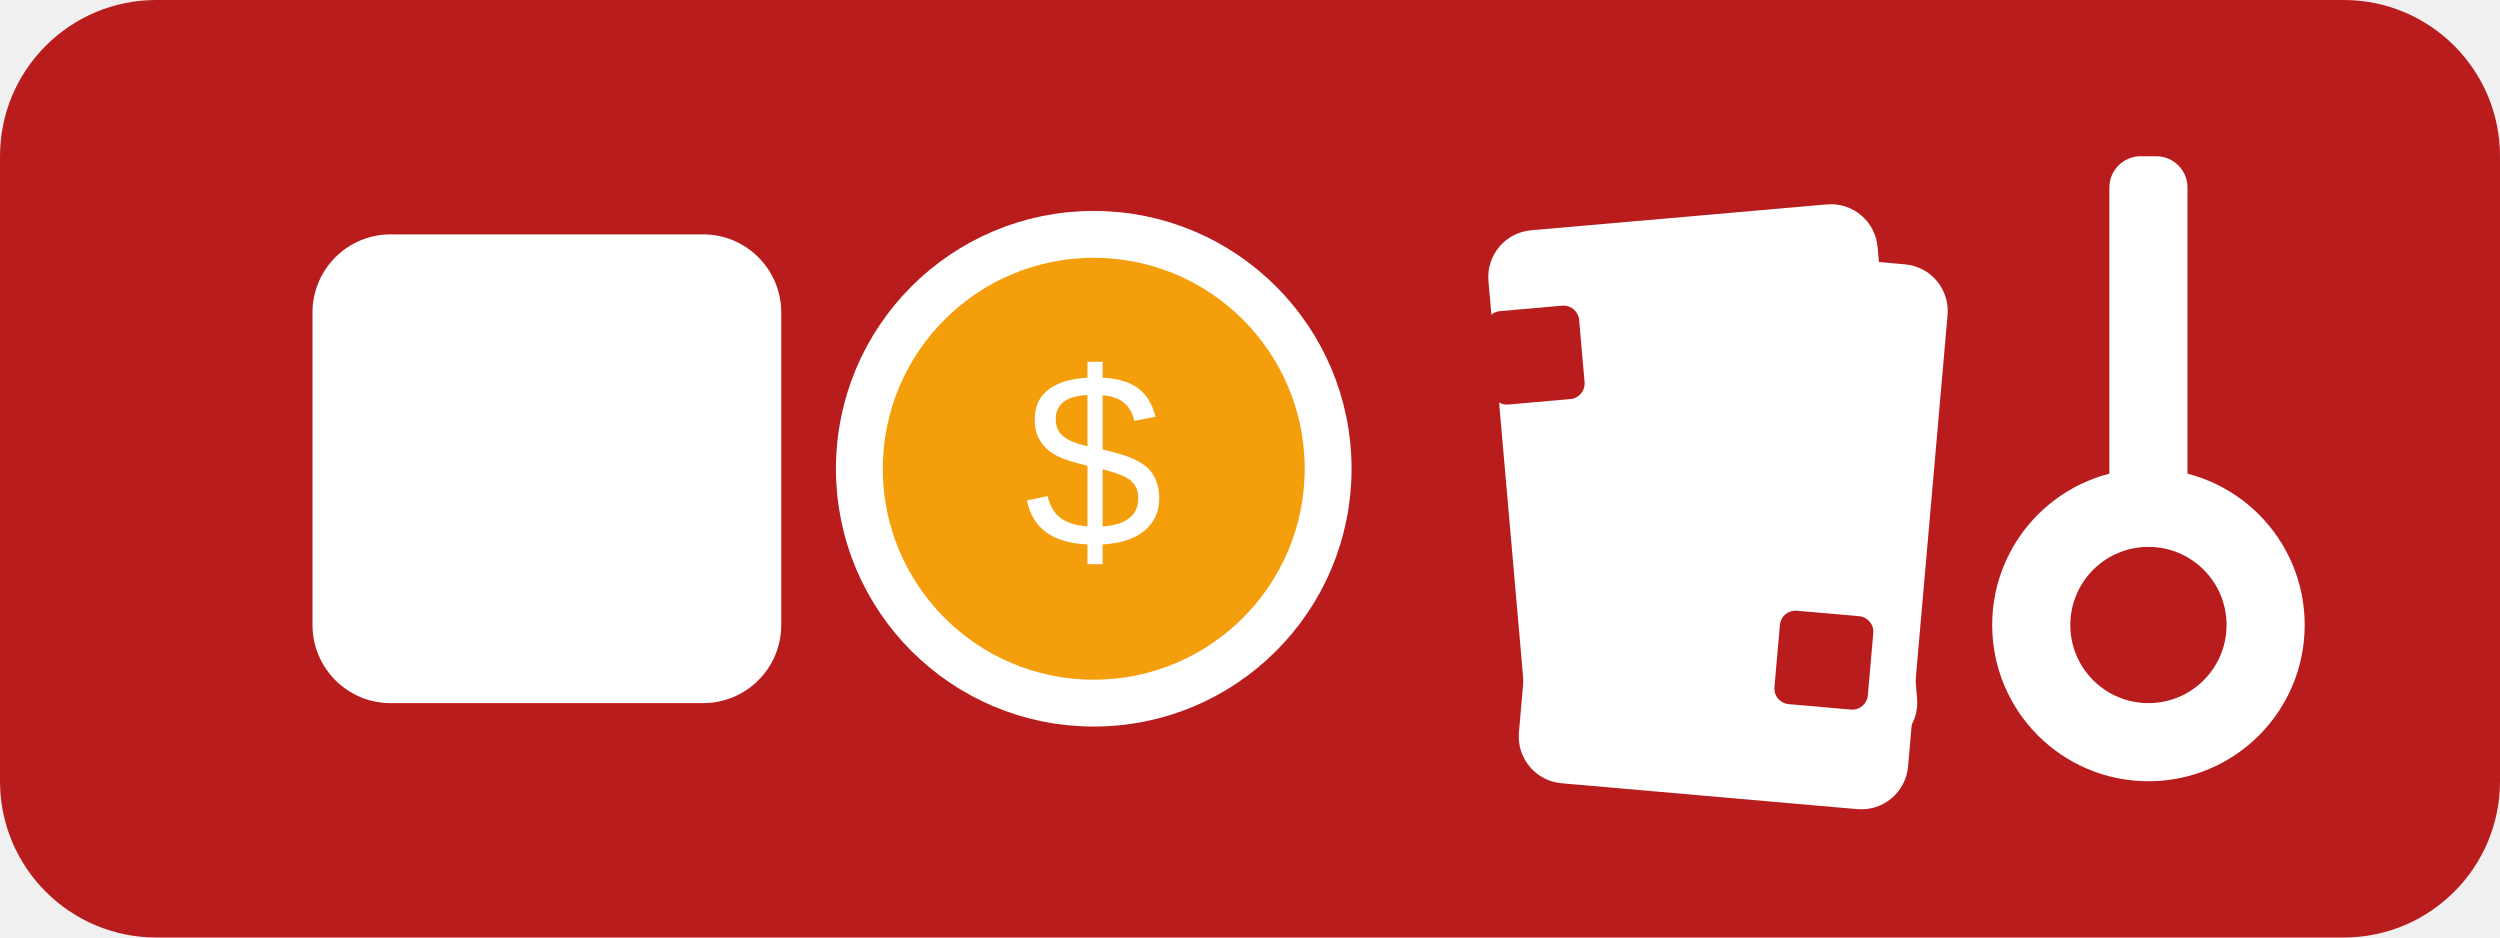
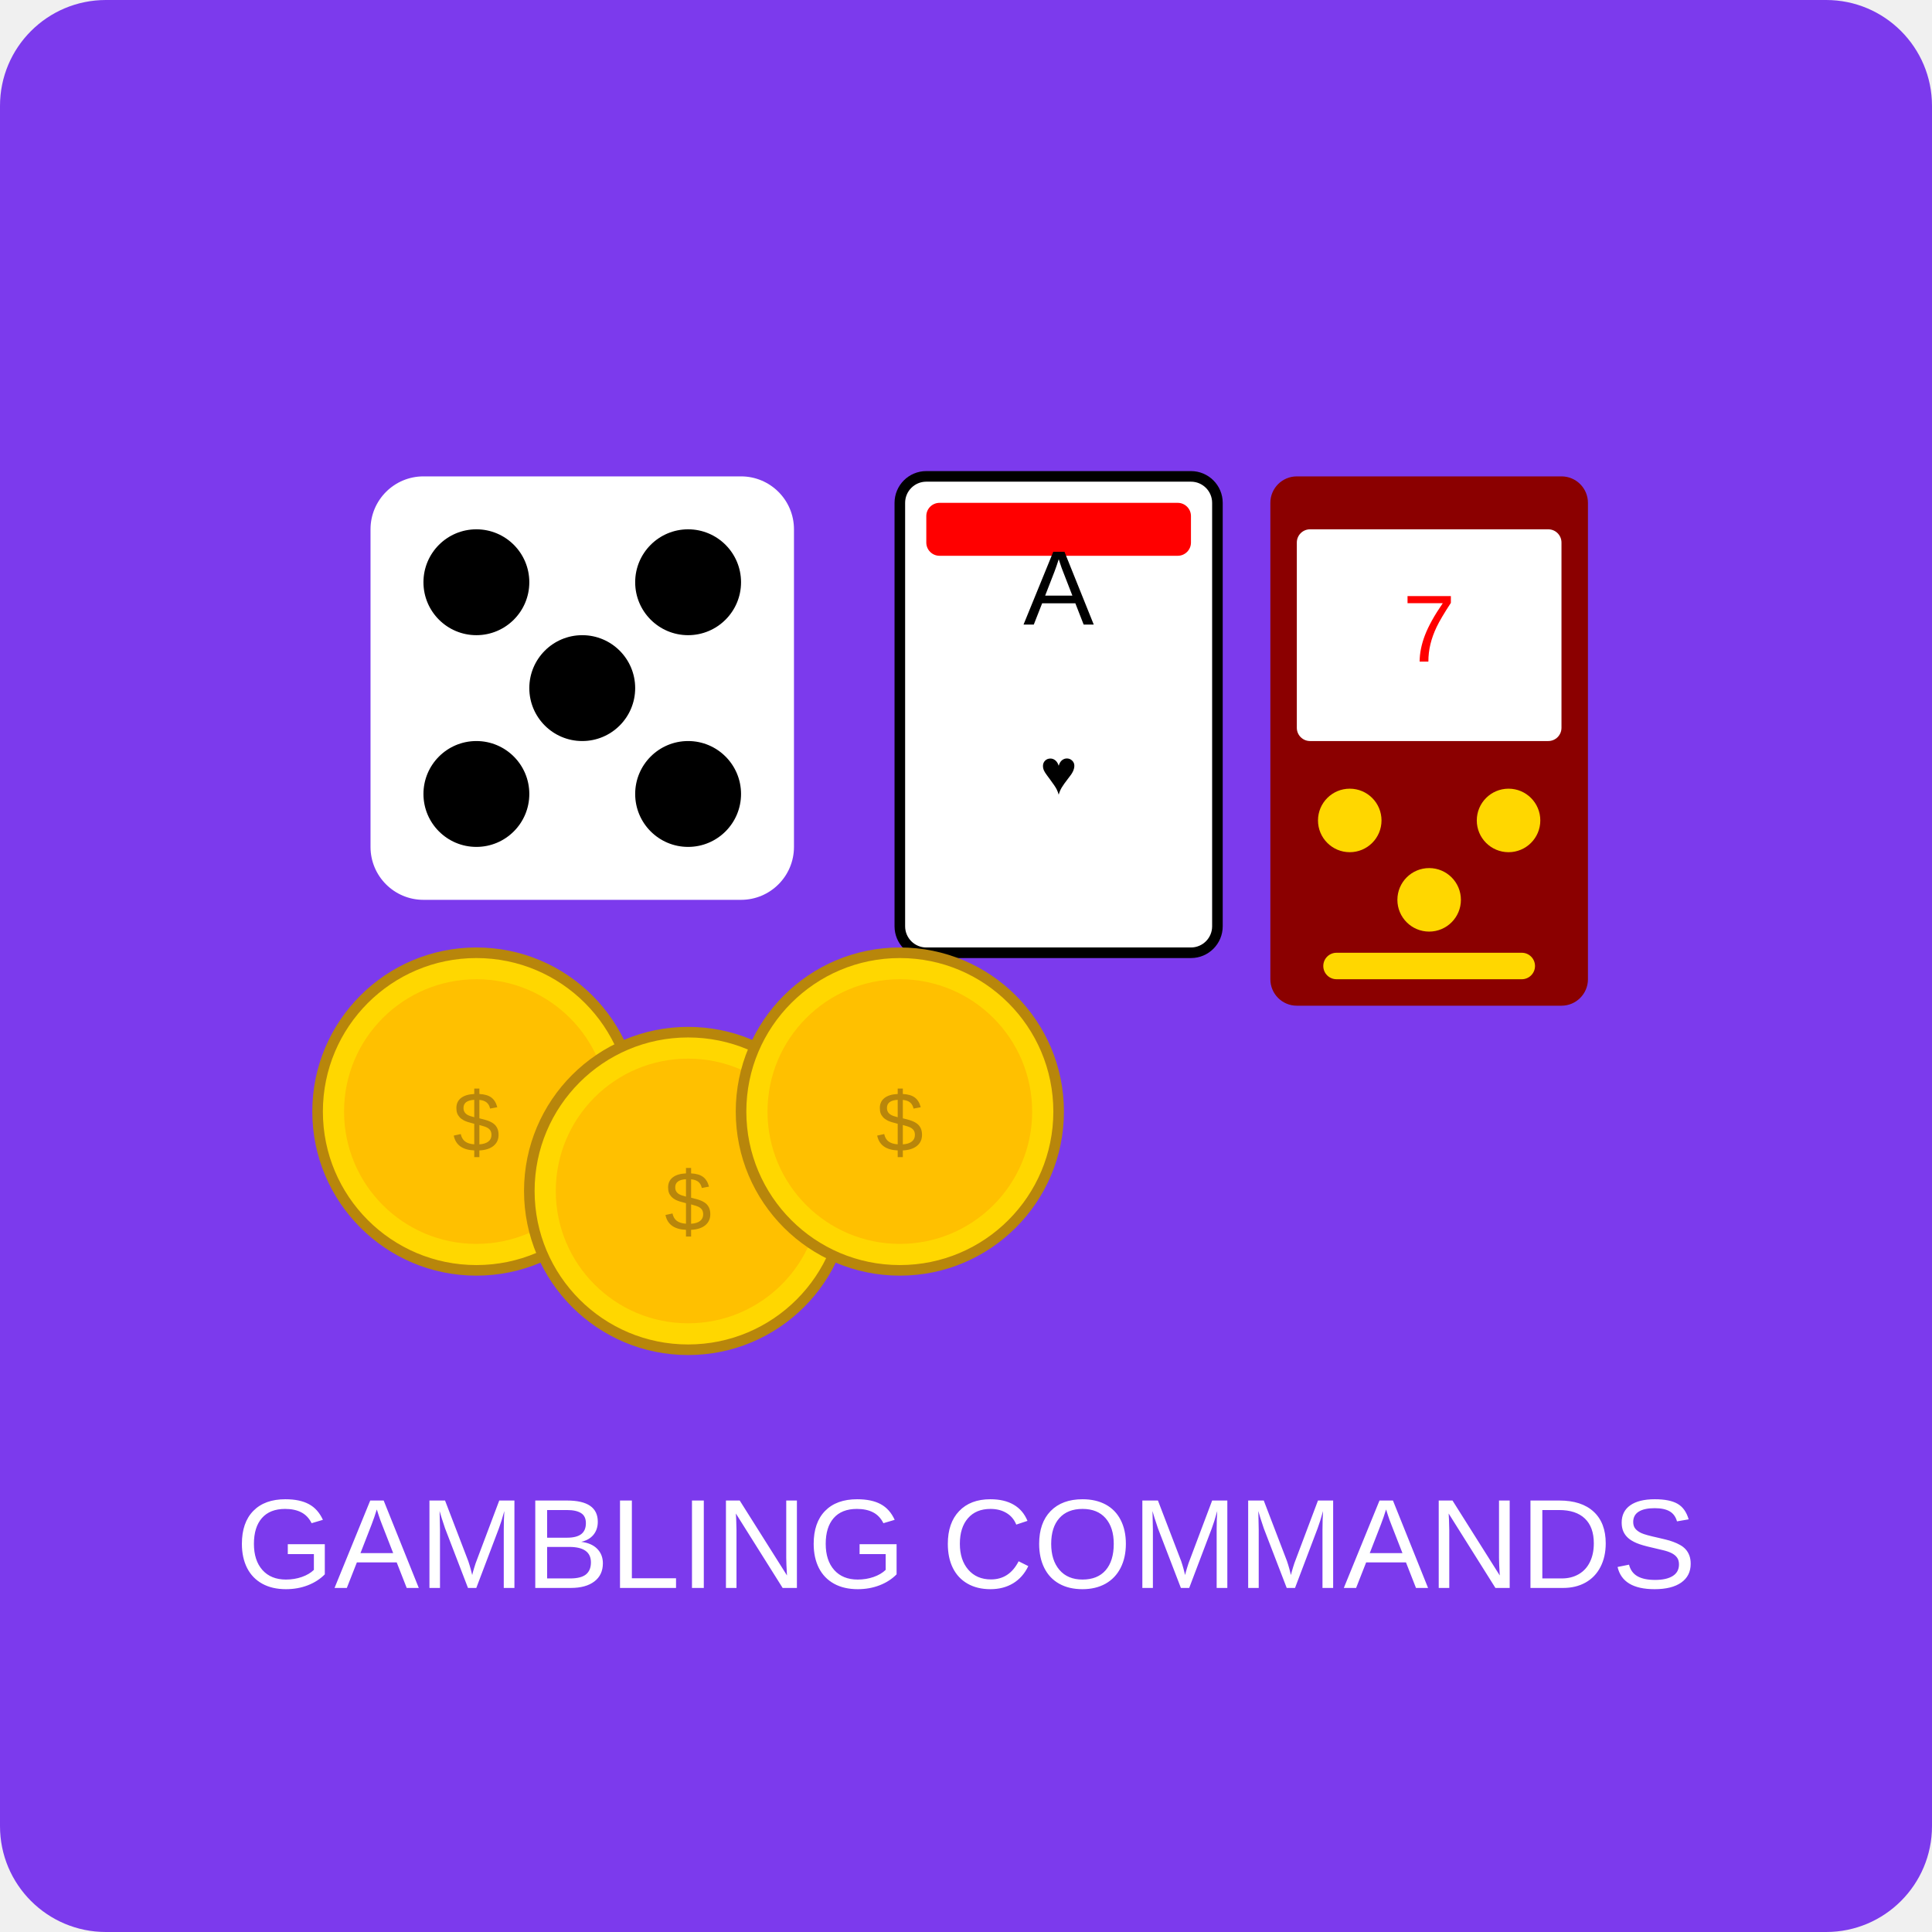
- <svg xmlns="http://www.w3.org/2000/svg" width="160" height="60" viewBox="0 0 160 60">
-   <rect width="160" height="60" rx="10" fill="#B91C1C" />
-   <g fill="#FFFFFF">
-     <rect x="20" y="15" width="30" height="30" rx="5" />
-     <circle cx="27" cy="22" r="3" />
-     <circle cx="35" cy="22" r="3" />
-     <circle cx="43" cy="22" r="3" />
-     <circle cx="27" cy="30" r="3" />
-     <circle cx="35" cy="30" r="3" />
-     <circle cx="43" cy="30" r="3" />
-     <circle cx="27" cy="38" r="3" />
-     <circle cx="35" cy="38" r="3" />
-     <circle cx="43" cy="38" r="3" />
-     <circle cx="70" cy="30" r="15" stroke="#FFFFFF" stroke-width="3" fill="#F59E0B" />
-     <text x="70" y="35" font-family="Arial" font-size="16" text-anchor="middle" fill="#FFFFFF">$</text>
-     <rect x="95" y="15" transform="rotate(-5, 95, 15)" width="25" height="35" rx="3" fill="#FFFFFF" />
-     <rect x="100" y="15" transform="rotate(5, 100, 15)" width="25" height="35" rx="3" fill="#FFFFFF" />
-     <rect x="95" y="20" transform="rotate(-5, 95, 20)" width="6" height="6" rx="1" fill="#B91C1C" />
-     <rect x="114" y="39" transform="rotate(5, 114, 39)" width="6" height="6" rx="1" fill="#B91C1C" />
-     <rect x="135" y="10" width="5" height="25" rx="2" />
-     <circle cx="137.5" cy="40" r="10" />
-     <circle cx="137.5" cy="40" r="5" fill="#B91C1C" />
-   </g>
+ <svg xmlns="http://www.w3.org/2000/svg" width="730" height="730" viewBox="0 0 730 730">
+   <rect width="730" height="730" rx="40" fill="#7C3AED" />
+   <rect x="140" y="180" width="160" height="160" rx="20" fill="#FFFFFF" />
+   <circle cx="180" cy="220" r="20" fill="#000000" />
+   <circle cx="260" cy="220" r="20" fill="#000000" />
+   <circle cx="180" cy="300" r="20" fill="#000000" />
+   <circle cx="260" cy="300" r="20" fill="#000000" />
+   <circle cx="220" cy="260" r="20" fill="#000000" />
+   <rect x="340" y="180" width="120" height="180" rx="10" fill="#FFFFFF" stroke="#000000" stroke-width="4" />
+   <rect x="350" y="190" width="100" height="20" rx="5" fill="#FF0000" />
+   <text x="400" y="236" font-family="Arial, sans-serif" font-size="40" text-anchor="middle" fill="#000000">A</text>
+   <text x="400" y="300" font-family="Arial, sans-serif" font-size="24" text-anchor="middle" fill="#000000">♥</text>
+   <circle cx="180" cy="420" r="60" fill="#FFD700" stroke="#B8860B" stroke-width="4" />
+   <circle cx="180" cy="420" r="50" fill="#FFC000" />
+   <text x="180" y="435" font-family="Arial, sans-serif" font-size="32" text-anchor="middle" fill="#B8860B">$</text>
+   <circle cx="260" cy="450" r="60" fill="#FFD700" stroke="#B8860B" stroke-width="4" />
+   <circle cx="260" cy="450" r="50" fill="#FFC000" />
+   <text x="260" y="465" font-family="Arial, sans-serif" font-size="32" text-anchor="middle" fill="#B8860B">$</text>
+   <circle cx="340" cy="420" r="60" fill="#FFD700" stroke="#B8860B" stroke-width="4" />
+   <circle cx="340" cy="420" r="50" fill="#FFC000" />
+   <text x="340" y="435" font-family="Arial, sans-serif" font-size="32" text-anchor="middle" fill="#B8860B">$</text>
+   <rect x="480" y="180" width="120" height="200" rx="10" fill="#8B0000" />
+   <rect x="490" y="200" width="100" height="80" rx="5" fill="#FFFFFF" />
+   <text x="540" y="250" font-family="Arial, sans-serif" font-size="36" text-anchor="middle" fill="#FF0000">7</text>
+   <circle cx="510" cy="310" r="12" fill="#FFD700" />
+   <circle cx="540" cy="340" r="12" fill="#FFD700" />
+   <circle cx="570" cy="310" r="12" fill="#FFD700" />
+   <rect x="500" y="360" width="80" height="10" rx="5" fill="#FFD700" />
+   <text x="365" y="600" font-family="Arial, sans-serif" font-size="48" text-anchor="middle" fill="#FFFFFF">GAMBLING COMMANDS</text>
</svg>
